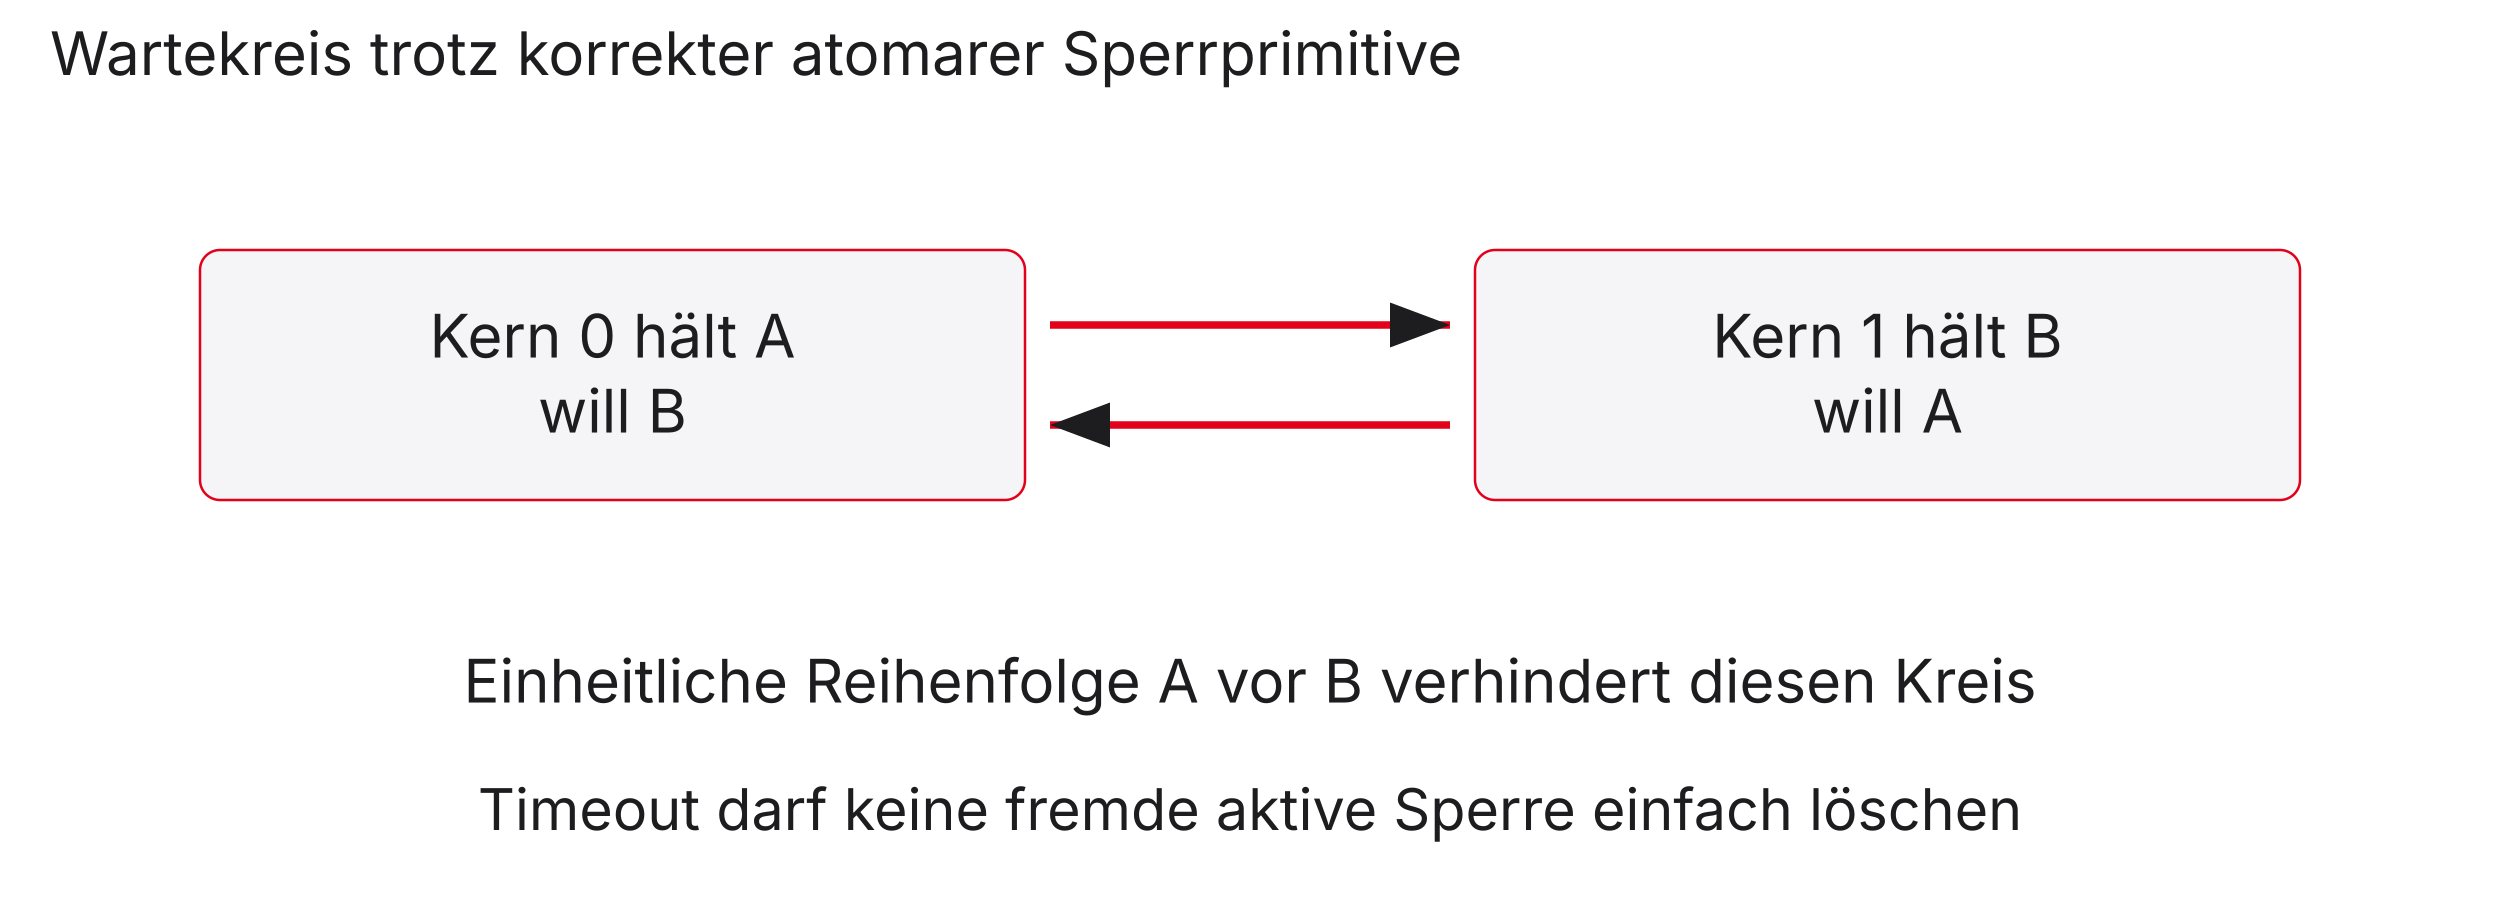
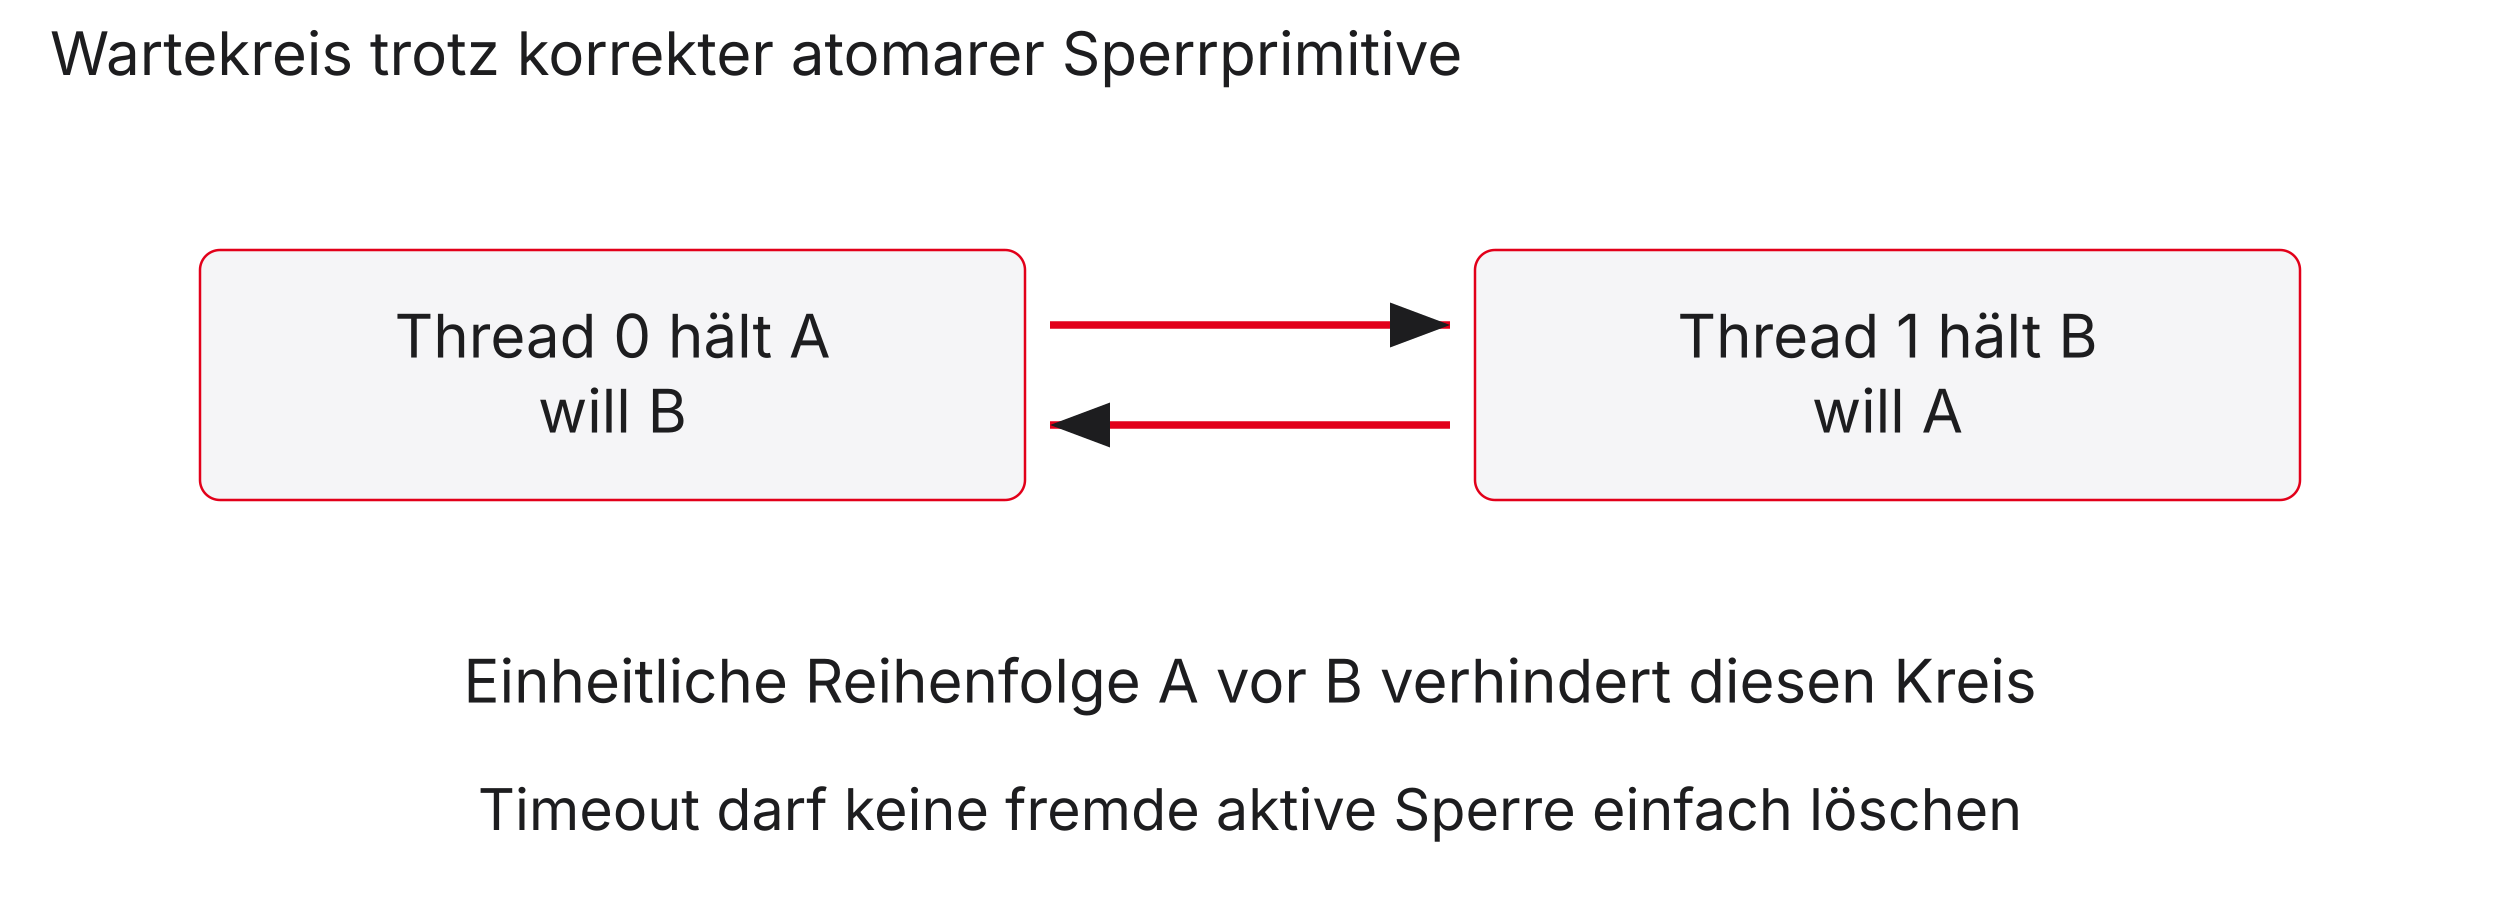
<svg xmlns="http://www.w3.org/2000/svg" width="1000" height="364" viewBox="0 0 1000 364" role="img" aria-labelledby="title">
  <style>text{font-family:Inter,Arial,Helvetica,sans-serif;font-weight:400}</style>
  <defs>
    <marker id="arrow" markerWidth="10" markerHeight="10" refX="8" refY="3" orient="auto" markerUnits="strokeWidth">
      <path d="M0,0 L8,3 L0,6" fill="#1D1D1F" />
    </marker>
  </defs>
  <rect width="1000" height="364" fill="#FFFFFF" />
  <text x="20" y="30" font-size="24" fill="#1D1D1F" text-anchor="start">Wartekreis trotz korrekter atomarer Sperrprimitive</text>
  <rect x="80" y="100" width="330" height="100" rx="8" fill="#F5F5F7" stroke="#E2001A" />
-   <text x="245.0" y="143.0" font-size="24" fill="#1D1D1F" text-anchor="middle">Kern 0 hält A</text>
+   <text x="245.0" y="143.0" font-size="24" fill="#1D1D1F" text-anchor="middle">Thread 0 hält A</text>
  <text x="245.0" y="173.0" font-size="24" fill="#1D1D1F" text-anchor="middle">will B</text>
  <rect x="590" y="100" width="330" height="100" rx="8" fill="#F5F5F7" stroke="#E2001A" />
-   <text x="755.0" y="143.0" font-size="24" fill="#1D1D1F" text-anchor="middle">Kern 1 hält B</text>
+   <text x="755.0" y="143.0" font-size="24" fill="#1D1D1F" text-anchor="middle">Thread 1 hält B</text>
  <text x="755.0" y="173.0" font-size="24" fill="#1D1D1F" text-anchor="middle">will A</text>
  <line x1="420" y1="130" x2="580" y2="130" stroke="#E2001A" stroke-width="3" marker-end="url(#arrow)" />
  <line x1="580" y1="170" x2="420" y2="170" stroke="#E2001A" stroke-width="3" marker-end="url(#arrow)" />
  <text x="500" y="281" font-size="24" fill="#1D1D1F" text-anchor="middle">Einheitliche Reihenfolge A vor B verhindert diesen Kreis</text>
  <text x="500" y="332" font-size="23" fill="#1D1D1F" text-anchor="middle">Timeout darf keine fremde aktive Sperre einfach löschen</text>
</svg>
